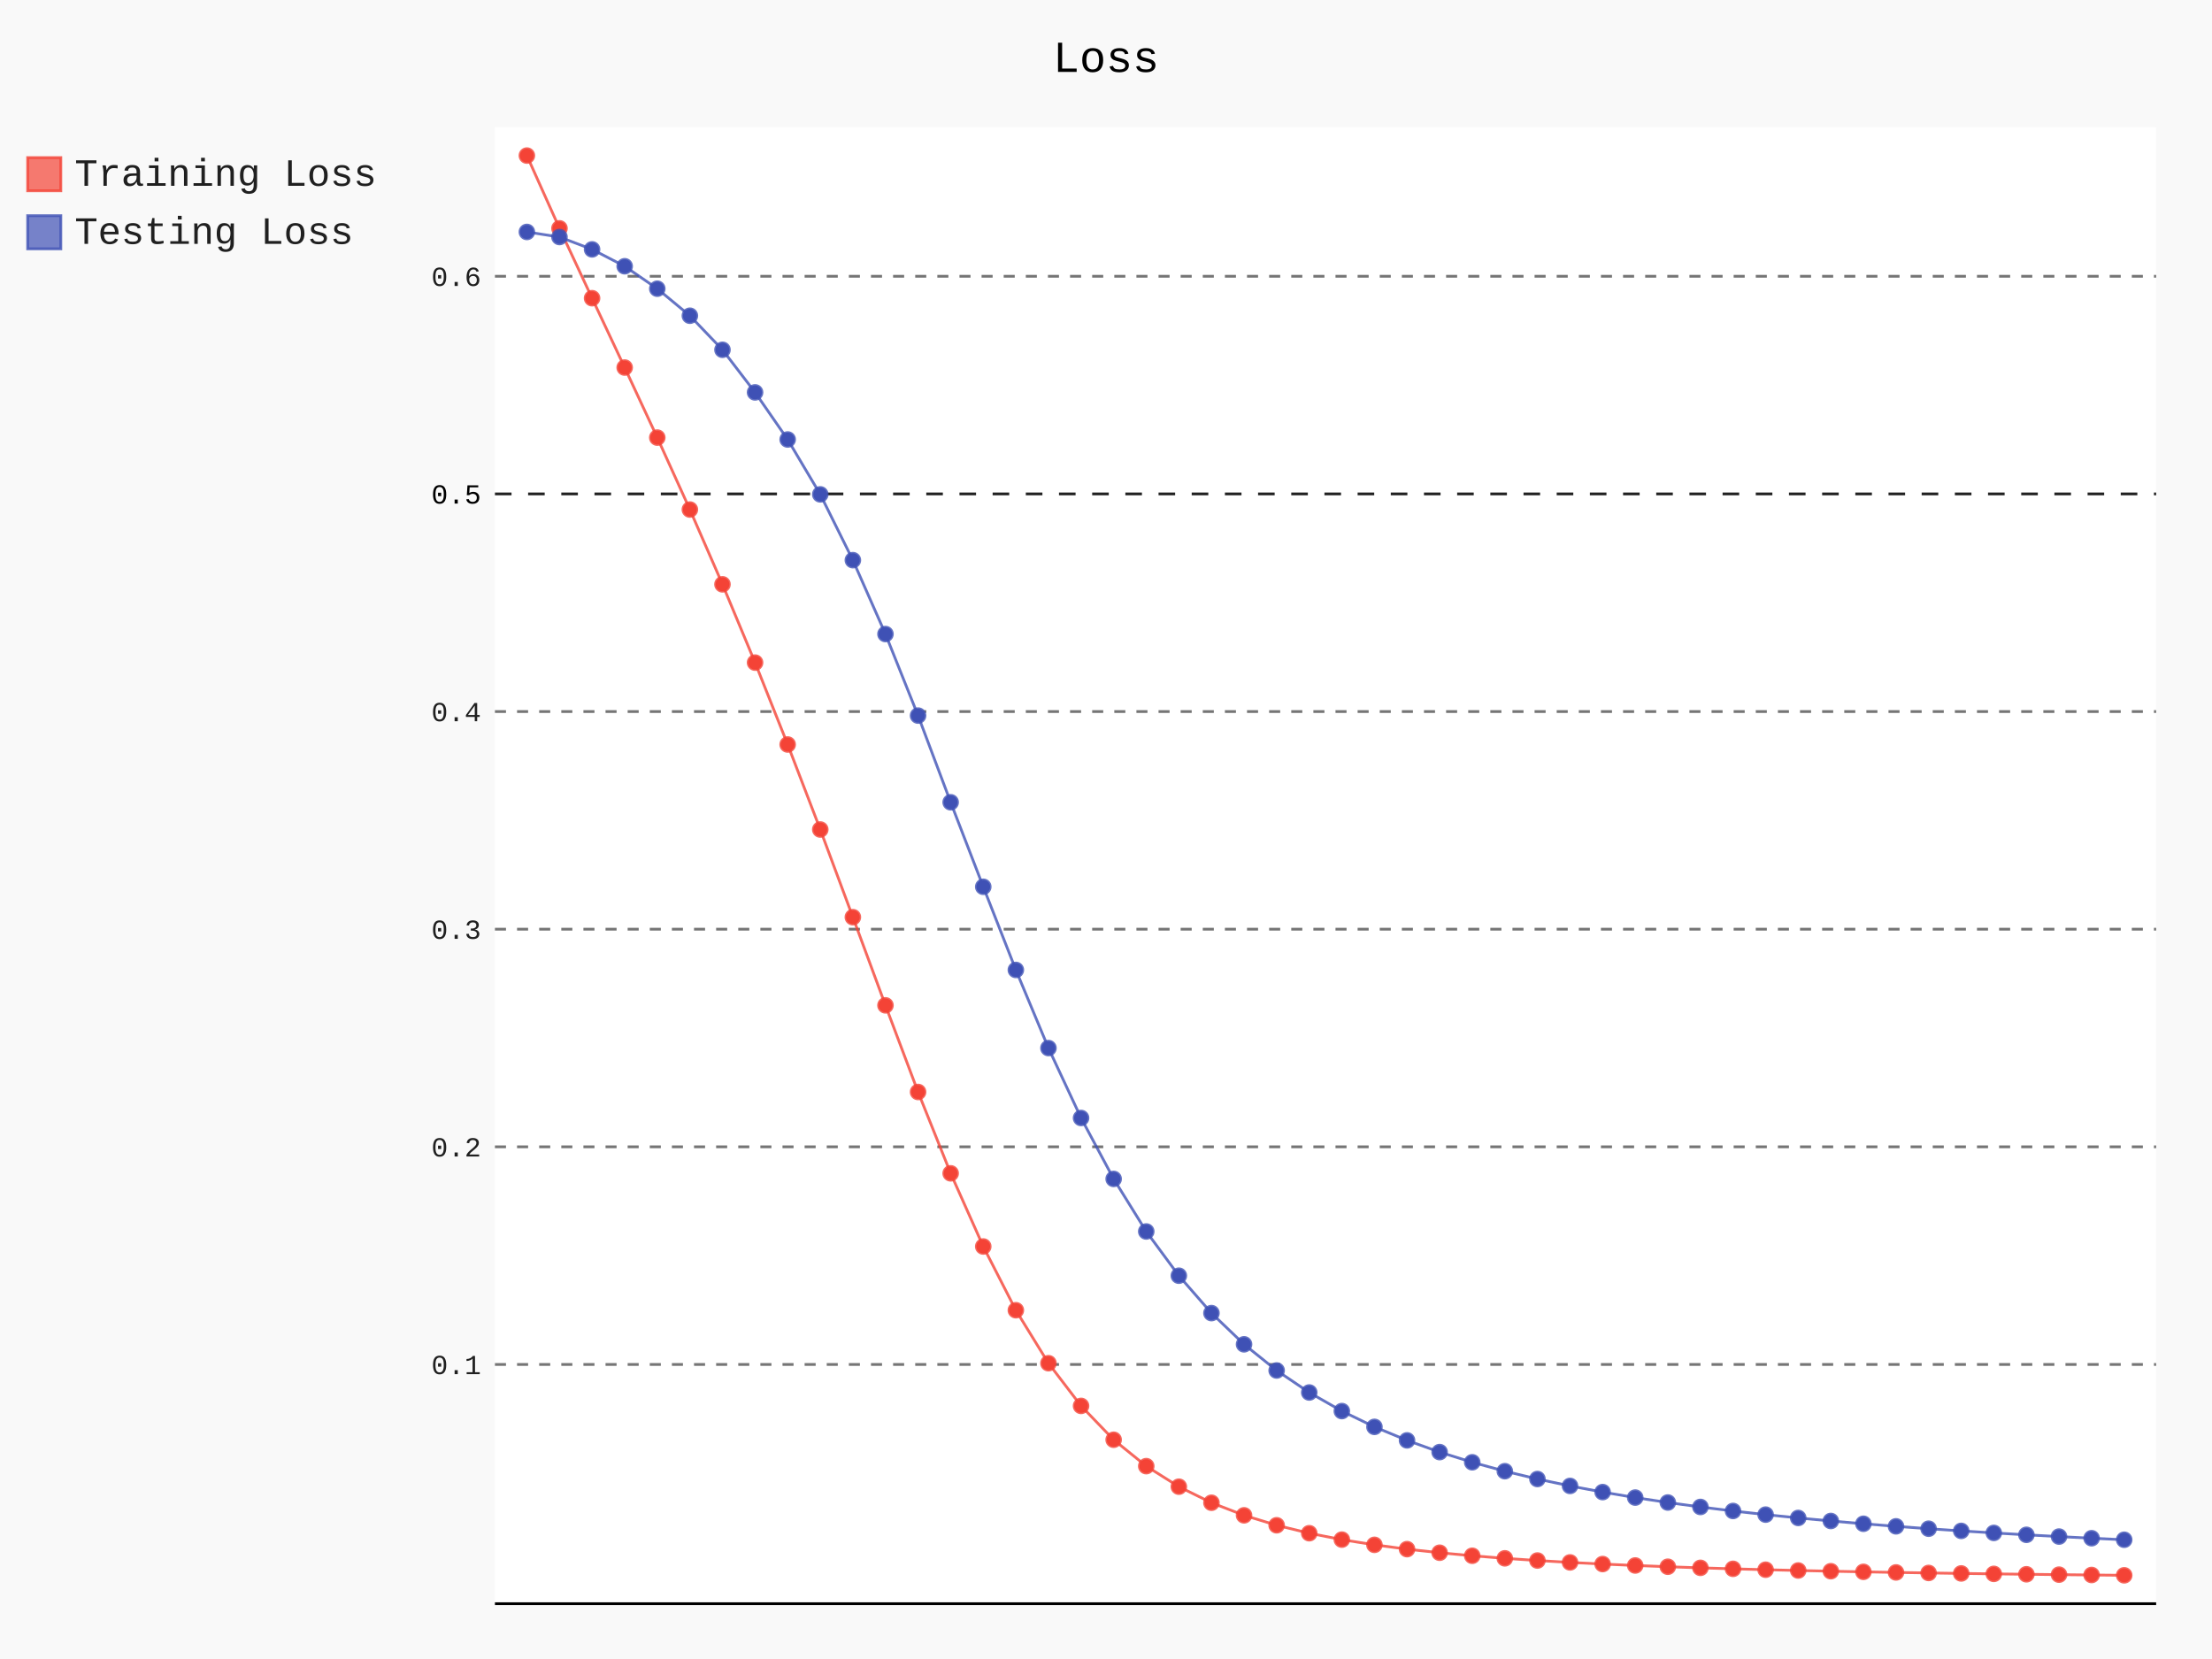
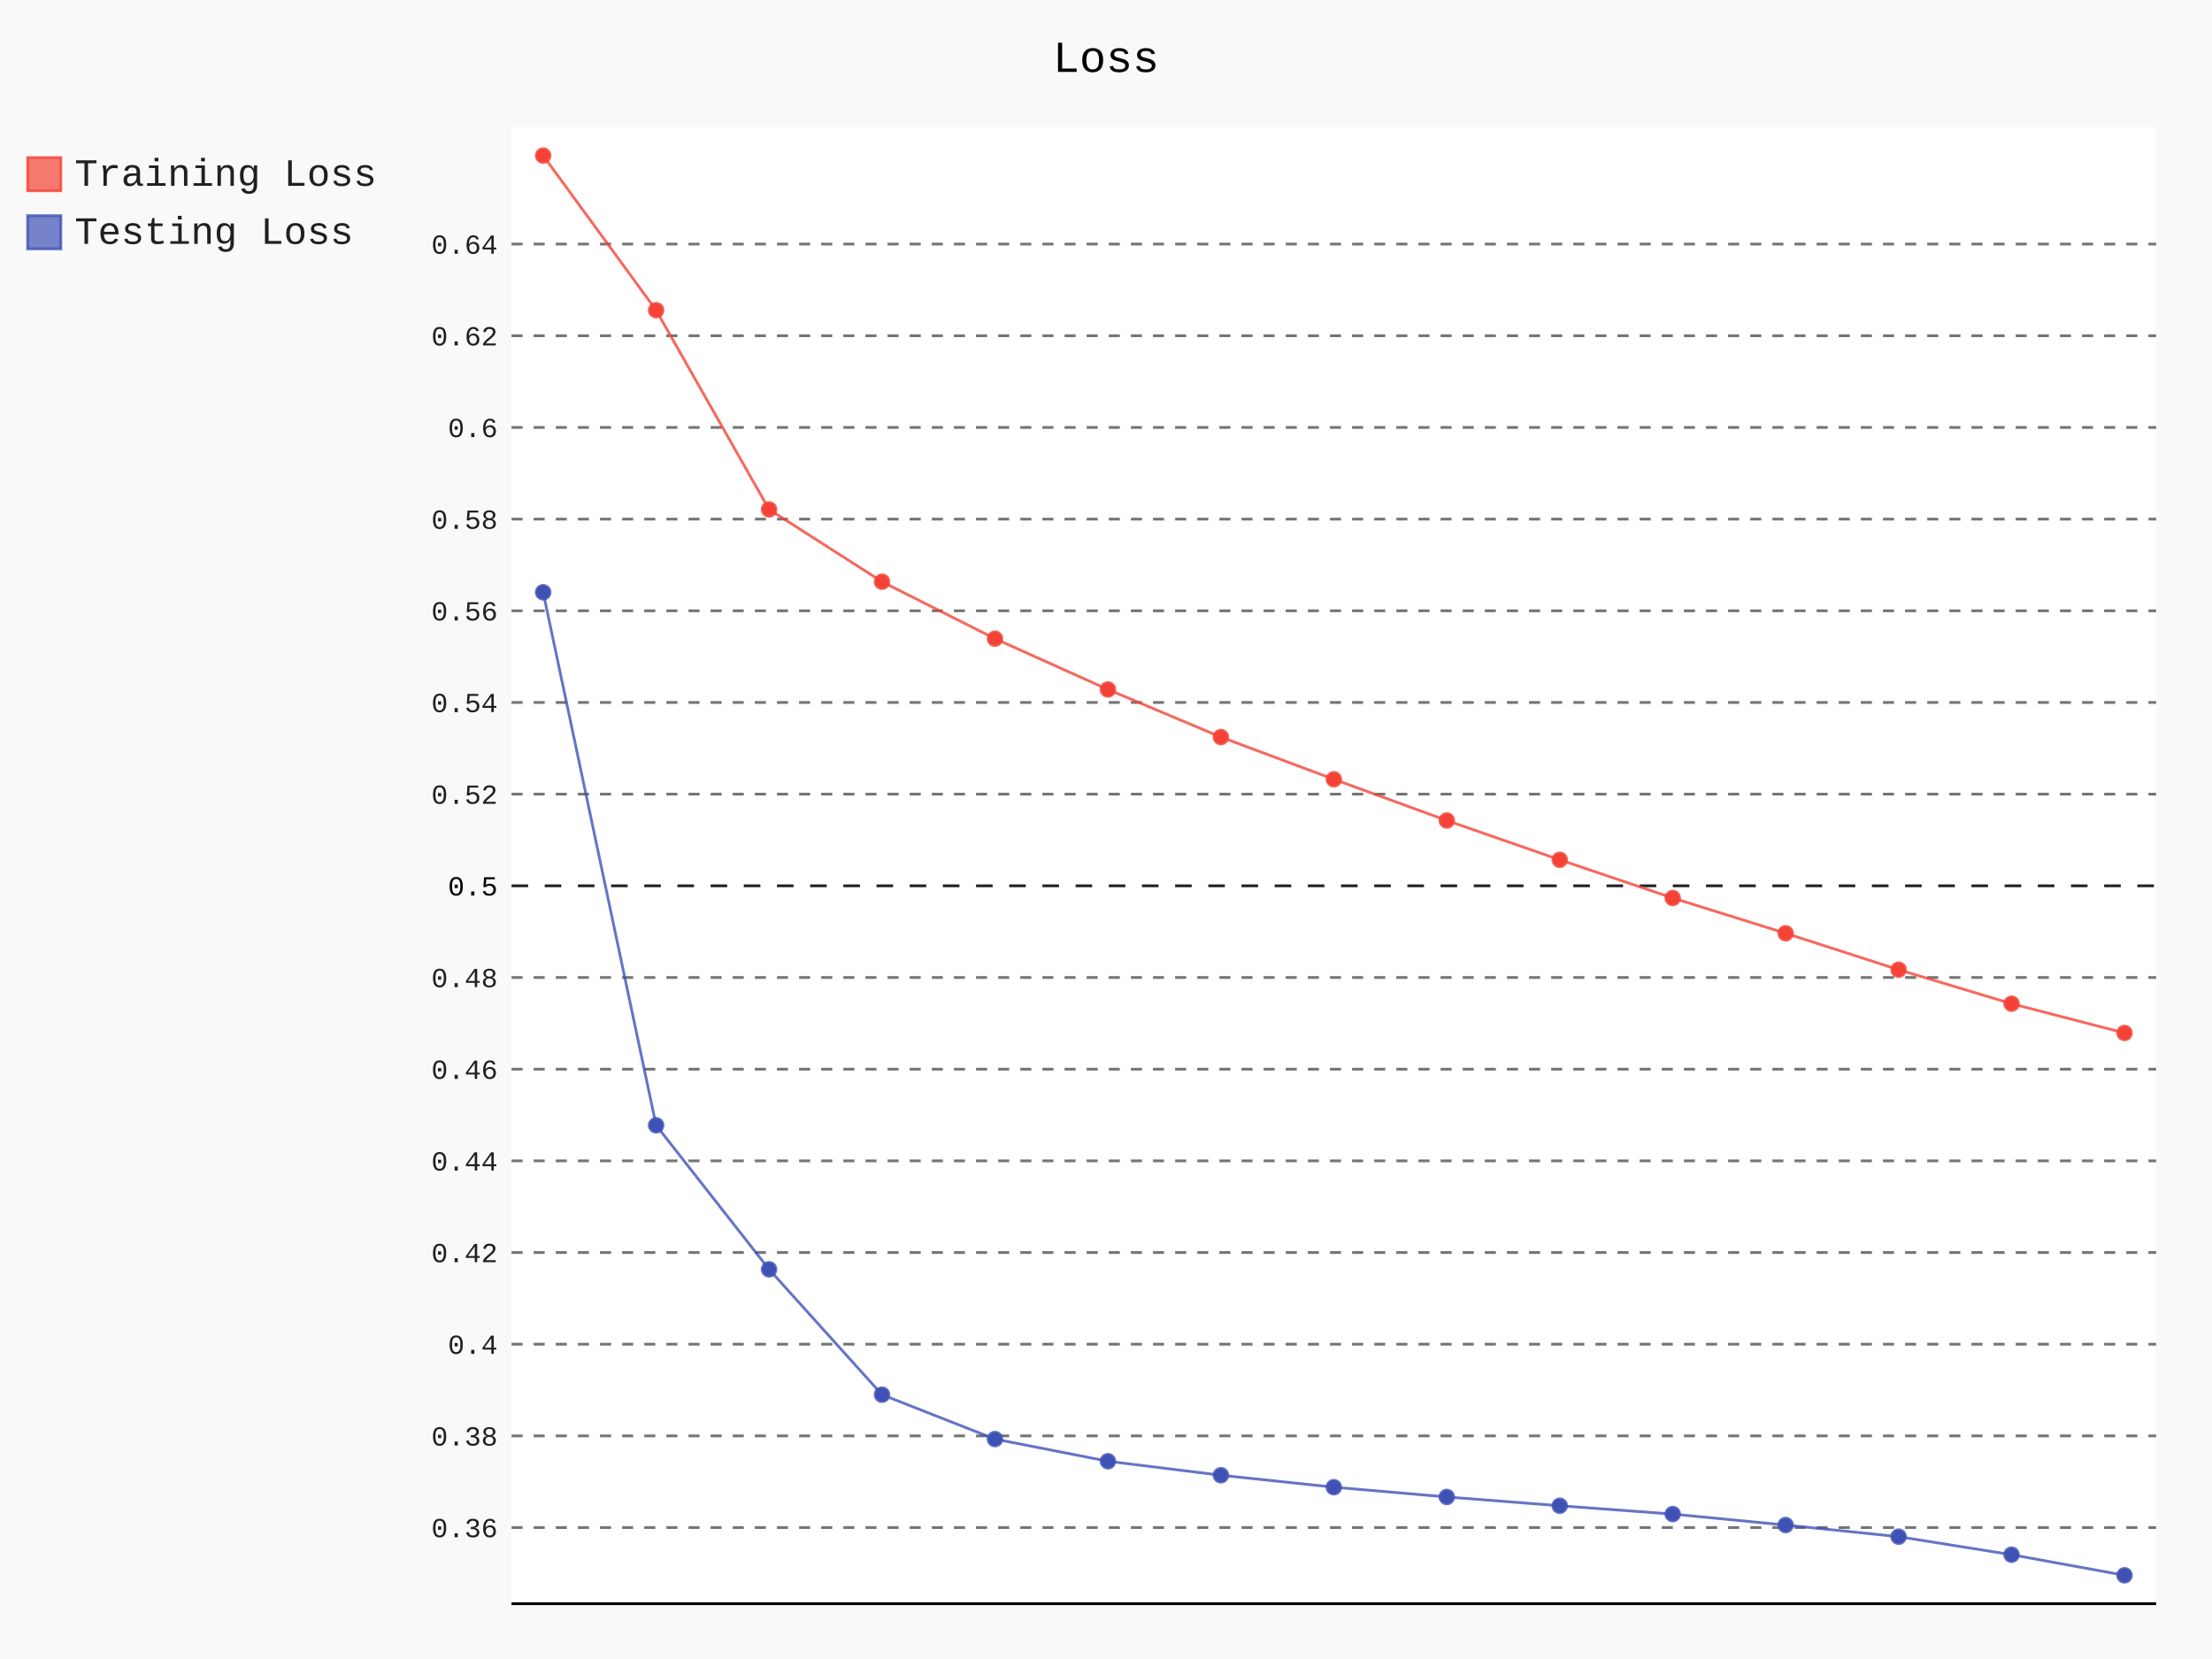
- <svg xmlns="http://www.w3.org/2000/svg" id="chart-fca449c1-8904-43a0-81d7-cb059457a01d" class="pygal-chart" viewBox="0 0 800 600">
+ <svg xmlns="http://www.w3.org/2000/svg" id="chart-26462efe-2b6d-4ac6-bf41-50b8f1f12fb3" class="pygal-chart" viewBox="0 0 800 600">
  <defs>
-     <style type="text/css">#chart-fca449c1-8904-43a0-81d7-cb059457a01d{-webkit-user-select:none;-webkit-font-smoothing:antialiased;font-family:Consolas,"Liberation Mono",Menlo,Courier,monospace}#chart-fca449c1-8904-43a0-81d7-cb059457a01d .title{font-family:Consolas,"Liberation Mono",Menlo,Courier,monospace;font-size:16px}#chart-fca449c1-8904-43a0-81d7-cb059457a01d .legends .legend text{font-family:Consolas,"Liberation Mono",Menlo,Courier,monospace;font-size:14px}#chart-fca449c1-8904-43a0-81d7-cb059457a01d .axis text{font-family:Consolas,"Liberation Mono",Menlo,Courier,monospace;font-size:10px}#chart-fca449c1-8904-43a0-81d7-cb059457a01d .axis text.major{font-family:Consolas,"Liberation Mono",Menlo,Courier,monospace;font-size:10px}#chart-fca449c1-8904-43a0-81d7-cb059457a01d .text-overlay text.value{font-family:Consolas,"Liberation Mono",Menlo,Courier,monospace;font-size:16px}#chart-fca449c1-8904-43a0-81d7-cb059457a01d .text-overlay text.label{font-family:Consolas,"Liberation Mono",Menlo,Courier,monospace;font-size:10px}#chart-fca449c1-8904-43a0-81d7-cb059457a01d .tooltip{font-family:Consolas,"Liberation Mono",Menlo,Courier,monospace;font-size:14px}#chart-fca449c1-8904-43a0-81d7-cb059457a01d text.no_data{font-family:Consolas,"Liberation Mono",Menlo,Courier,monospace;font-size:64px}
- #chart-fca449c1-8904-43a0-81d7-cb059457a01d{background-color:rgba(249,249,249,1)}#chart-fca449c1-8904-43a0-81d7-cb059457a01d path,#chart-fca449c1-8904-43a0-81d7-cb059457a01d line,#chart-fca449c1-8904-43a0-81d7-cb059457a01d rect,#chart-fca449c1-8904-43a0-81d7-cb059457a01d circle{-webkit-transition:150ms;-moz-transition:150ms;transition:150ms}#chart-fca449c1-8904-43a0-81d7-cb059457a01d .graph &gt; .background{fill:rgba(249,249,249,1)}#chart-fca449c1-8904-43a0-81d7-cb059457a01d .plot &gt; .background{fill:rgba(255,255,255,1)}#chart-fca449c1-8904-43a0-81d7-cb059457a01d .graph{fill:rgba(0,0,0,.87)}#chart-fca449c1-8904-43a0-81d7-cb059457a01d text.no_data{fill:rgba(0,0,0,1)}#chart-fca449c1-8904-43a0-81d7-cb059457a01d .title{fill:rgba(0,0,0,1)}#chart-fca449c1-8904-43a0-81d7-cb059457a01d .legends .legend text{fill:rgba(0,0,0,.87)}#chart-fca449c1-8904-43a0-81d7-cb059457a01d .legends .legend:hover text{fill:rgba(0,0,0,1)}#chart-fca449c1-8904-43a0-81d7-cb059457a01d .axis .line{stroke:rgba(0,0,0,1)}#chart-fca449c1-8904-43a0-81d7-cb059457a01d .axis .guide.line{stroke:rgba(0,0,0,.54)}#chart-fca449c1-8904-43a0-81d7-cb059457a01d .axis .major.line{stroke:rgba(0,0,0,.87)}#chart-fca449c1-8904-43a0-81d7-cb059457a01d .axis text.major{fill:rgba(0,0,0,1)}#chart-fca449c1-8904-43a0-81d7-cb059457a01d .axis.y .guides:hover .guide.line,#chart-fca449c1-8904-43a0-81d7-cb059457a01d .line-graph .axis.x .guides:hover .guide.line,#chart-fca449c1-8904-43a0-81d7-cb059457a01d .stackedline-graph .axis.x .guides:hover .guide.line,#chart-fca449c1-8904-43a0-81d7-cb059457a01d .xy-graph .axis.x .guides:hover .guide.line{stroke:rgba(0,0,0,1)}#chart-fca449c1-8904-43a0-81d7-cb059457a01d .axis .guides:hover text{fill:rgba(0,0,0,1)}#chart-fca449c1-8904-43a0-81d7-cb059457a01d .reactive{fill-opacity:.7;stroke-opacity:.8}#chart-fca449c1-8904-43a0-81d7-cb059457a01d .ci{stroke:rgba(0,0,0,.87)}#chart-fca449c1-8904-43a0-81d7-cb059457a01d .reactive.active,#chart-fca449c1-8904-43a0-81d7-cb059457a01d .active .reactive{fill-opacity:.8;stroke-opacity:.9;stroke-width:4}#chart-fca449c1-8904-43a0-81d7-cb059457a01d .ci .reactive.active{stroke-width:1.5}#chart-fca449c1-8904-43a0-81d7-cb059457a01d .series text{fill:rgba(0,0,0,1)}#chart-fca449c1-8904-43a0-81d7-cb059457a01d .tooltip rect{fill:rgba(255,255,255,1);stroke:rgba(0,0,0,1);-webkit-transition:opacity 150ms;-moz-transition:opacity 150ms;transition:opacity 150ms}#chart-fca449c1-8904-43a0-81d7-cb059457a01d .tooltip .label{fill:rgba(0,0,0,.87)}#chart-fca449c1-8904-43a0-81d7-cb059457a01d .tooltip .label{fill:rgba(0,0,0,.87)}#chart-fca449c1-8904-43a0-81d7-cb059457a01d .tooltip .legend{font-size:.8em;fill:rgba(0,0,0,.54)}#chart-fca449c1-8904-43a0-81d7-cb059457a01d .tooltip .x_label{font-size:.6em;fill:rgba(0,0,0,1)}#chart-fca449c1-8904-43a0-81d7-cb059457a01d .tooltip .xlink{font-size:.5em;text-decoration:underline}#chart-fca449c1-8904-43a0-81d7-cb059457a01d .tooltip .value{font-size:1.5em}#chart-fca449c1-8904-43a0-81d7-cb059457a01d .bound{font-size:.5em}#chart-fca449c1-8904-43a0-81d7-cb059457a01d .max-value{font-size:.75em;fill:rgba(0,0,0,.54)}#chart-fca449c1-8904-43a0-81d7-cb059457a01d .map-element{fill:rgba(255,255,255,1);stroke:rgba(0,0,0,.54) !important}#chart-fca449c1-8904-43a0-81d7-cb059457a01d .map-element .reactive{fill-opacity:inherit;stroke-opacity:inherit}#chart-fca449c1-8904-43a0-81d7-cb059457a01d .color-0,#chart-fca449c1-8904-43a0-81d7-cb059457a01d .color-0 a:visited{stroke:#F44336;fill:#F44336}#chart-fca449c1-8904-43a0-81d7-cb059457a01d .color-1,#chart-fca449c1-8904-43a0-81d7-cb059457a01d .color-1 a:visited{stroke:#3F51B5;fill:#3F51B5}#chart-fca449c1-8904-43a0-81d7-cb059457a01d .text-overlay .color-0 text{fill:black}#chart-fca449c1-8904-43a0-81d7-cb059457a01d .text-overlay .color-1 text{fill:black}
- #chart-fca449c1-8904-43a0-81d7-cb059457a01d text.no_data{text-anchor:middle}#chart-fca449c1-8904-43a0-81d7-cb059457a01d .guide.line{fill:none}#chart-fca449c1-8904-43a0-81d7-cb059457a01d .centered{text-anchor:middle}#chart-fca449c1-8904-43a0-81d7-cb059457a01d .title{text-anchor:middle}#chart-fca449c1-8904-43a0-81d7-cb059457a01d .legends .legend text{fill-opacity:1}#chart-fca449c1-8904-43a0-81d7-cb059457a01d .axis.x text{text-anchor:middle}#chart-fca449c1-8904-43a0-81d7-cb059457a01d .axis.x:not(.web) text[transform]{text-anchor:start}#chart-fca449c1-8904-43a0-81d7-cb059457a01d .axis.x:not(.web) text[transform].backwards{text-anchor:end}#chart-fca449c1-8904-43a0-81d7-cb059457a01d .axis.y text{text-anchor:end}#chart-fca449c1-8904-43a0-81d7-cb059457a01d .axis.y text[transform].backwards{text-anchor:start}#chart-fca449c1-8904-43a0-81d7-cb059457a01d .axis.y2 text{text-anchor:start}#chart-fca449c1-8904-43a0-81d7-cb059457a01d .axis.y2 text[transform].backwards{text-anchor:end}#chart-fca449c1-8904-43a0-81d7-cb059457a01d .axis .guide.line{stroke-dasharray:4,4}#chart-fca449c1-8904-43a0-81d7-cb059457a01d .axis .major.guide.line{stroke-dasharray:6,6}#chart-fca449c1-8904-43a0-81d7-cb059457a01d .horizontal .axis.y .guide.line,#chart-fca449c1-8904-43a0-81d7-cb059457a01d .horizontal .axis.y2 .guide.line,#chart-fca449c1-8904-43a0-81d7-cb059457a01d .vertical .axis.x .guide.line{opacity:0}#chart-fca449c1-8904-43a0-81d7-cb059457a01d .horizontal .axis.always_show .guide.line,#chart-fca449c1-8904-43a0-81d7-cb059457a01d .vertical .axis.always_show .guide.line{opacity:1 !important}#chart-fca449c1-8904-43a0-81d7-cb059457a01d .axis.y .guides:hover .guide.line,#chart-fca449c1-8904-43a0-81d7-cb059457a01d .axis.y2 .guides:hover .guide.line,#chart-fca449c1-8904-43a0-81d7-cb059457a01d .axis.x .guides:hover .guide.line{opacity:1}#chart-fca449c1-8904-43a0-81d7-cb059457a01d .axis .guides:hover text{opacity:1}#chart-fca449c1-8904-43a0-81d7-cb059457a01d .nofill{fill:none}#chart-fca449c1-8904-43a0-81d7-cb059457a01d .subtle-fill{fill-opacity:.2}#chart-fca449c1-8904-43a0-81d7-cb059457a01d .dot{stroke-width:1px;fill-opacity:1}#chart-fca449c1-8904-43a0-81d7-cb059457a01d .dot.active{stroke-width:5px}#chart-fca449c1-8904-43a0-81d7-cb059457a01d .dot.negative{fill:transparent}#chart-fca449c1-8904-43a0-81d7-cb059457a01d text,#chart-fca449c1-8904-43a0-81d7-cb059457a01d tspan{stroke:none !important}#chart-fca449c1-8904-43a0-81d7-cb059457a01d .series text.active{opacity:1}#chart-fca449c1-8904-43a0-81d7-cb059457a01d .tooltip rect{fill-opacity:.95;stroke-width:.5}#chart-fca449c1-8904-43a0-81d7-cb059457a01d .tooltip text{fill-opacity:1}#chart-fca449c1-8904-43a0-81d7-cb059457a01d .showable{visibility:hidden}#chart-fca449c1-8904-43a0-81d7-cb059457a01d .showable.shown{visibility:visible}#chart-fca449c1-8904-43a0-81d7-cb059457a01d .gauge-background{fill:rgba(229,229,229,1);stroke:none}#chart-fca449c1-8904-43a0-81d7-cb059457a01d .bg-lines{stroke:rgba(249,249,249,1);stroke-width:2px}</style>
+     <style type="text/css">#chart-26462efe-2b6d-4ac6-bf41-50b8f1f12fb3{-webkit-user-select:none;-webkit-font-smoothing:antialiased;font-family:Consolas,"Liberation Mono",Menlo,Courier,monospace}#chart-26462efe-2b6d-4ac6-bf41-50b8f1f12fb3 .title{font-family:Consolas,"Liberation Mono",Menlo,Courier,monospace;font-size:16px}#chart-26462efe-2b6d-4ac6-bf41-50b8f1f12fb3 .legends .legend text{font-family:Consolas,"Liberation Mono",Menlo,Courier,monospace;font-size:14px}#chart-26462efe-2b6d-4ac6-bf41-50b8f1f12fb3 .axis text{font-family:Consolas,"Liberation Mono",Menlo,Courier,monospace;font-size:10px}#chart-26462efe-2b6d-4ac6-bf41-50b8f1f12fb3 .axis text.major{font-family:Consolas,"Liberation Mono",Menlo,Courier,monospace;font-size:10px}#chart-26462efe-2b6d-4ac6-bf41-50b8f1f12fb3 .text-overlay text.value{font-family:Consolas,"Liberation Mono",Menlo,Courier,monospace;font-size:16px}#chart-26462efe-2b6d-4ac6-bf41-50b8f1f12fb3 .text-overlay text.label{font-family:Consolas,"Liberation Mono",Menlo,Courier,monospace;font-size:10px}#chart-26462efe-2b6d-4ac6-bf41-50b8f1f12fb3 .tooltip{font-family:Consolas,"Liberation Mono",Menlo,Courier,monospace;font-size:14px}#chart-26462efe-2b6d-4ac6-bf41-50b8f1f12fb3 text.no_data{font-family:Consolas,"Liberation Mono",Menlo,Courier,monospace;font-size:64px}
+ #chart-26462efe-2b6d-4ac6-bf41-50b8f1f12fb3{background-color:rgba(249,249,249,1)}#chart-26462efe-2b6d-4ac6-bf41-50b8f1f12fb3 path,#chart-26462efe-2b6d-4ac6-bf41-50b8f1f12fb3 line,#chart-26462efe-2b6d-4ac6-bf41-50b8f1f12fb3 rect,#chart-26462efe-2b6d-4ac6-bf41-50b8f1f12fb3 circle{-webkit-transition:150ms;-moz-transition:150ms;transition:150ms}#chart-26462efe-2b6d-4ac6-bf41-50b8f1f12fb3 .graph &gt; .background{fill:rgba(249,249,249,1)}#chart-26462efe-2b6d-4ac6-bf41-50b8f1f12fb3 .plot &gt; .background{fill:rgba(255,255,255,1)}#chart-26462efe-2b6d-4ac6-bf41-50b8f1f12fb3 .graph{fill:rgba(0,0,0,.87)}#chart-26462efe-2b6d-4ac6-bf41-50b8f1f12fb3 text.no_data{fill:rgba(0,0,0,1)}#chart-26462efe-2b6d-4ac6-bf41-50b8f1f12fb3 .title{fill:rgba(0,0,0,1)}#chart-26462efe-2b6d-4ac6-bf41-50b8f1f12fb3 .legends .legend text{fill:rgba(0,0,0,.87)}#chart-26462efe-2b6d-4ac6-bf41-50b8f1f12fb3 .legends .legend:hover text{fill:rgba(0,0,0,1)}#chart-26462efe-2b6d-4ac6-bf41-50b8f1f12fb3 .axis .line{stroke:rgba(0,0,0,1)}#chart-26462efe-2b6d-4ac6-bf41-50b8f1f12fb3 .axis .guide.line{stroke:rgba(0,0,0,.54)}#chart-26462efe-2b6d-4ac6-bf41-50b8f1f12fb3 .axis .major.line{stroke:rgba(0,0,0,.87)}#chart-26462efe-2b6d-4ac6-bf41-50b8f1f12fb3 .axis text.major{fill:rgba(0,0,0,1)}#chart-26462efe-2b6d-4ac6-bf41-50b8f1f12fb3 .axis.y .guides:hover .guide.line,#chart-26462efe-2b6d-4ac6-bf41-50b8f1f12fb3 .line-graph .axis.x .guides:hover .guide.line,#chart-26462efe-2b6d-4ac6-bf41-50b8f1f12fb3 .stackedline-graph .axis.x .guides:hover .guide.line,#chart-26462efe-2b6d-4ac6-bf41-50b8f1f12fb3 .xy-graph .axis.x .guides:hover .guide.line{stroke:rgba(0,0,0,1)}#chart-26462efe-2b6d-4ac6-bf41-50b8f1f12fb3 .axis .guides:hover text{fill:rgba(0,0,0,1)}#chart-26462efe-2b6d-4ac6-bf41-50b8f1f12fb3 .reactive{fill-opacity:.7;stroke-opacity:.8}#chart-26462efe-2b6d-4ac6-bf41-50b8f1f12fb3 .ci{stroke:rgba(0,0,0,.87)}#chart-26462efe-2b6d-4ac6-bf41-50b8f1f12fb3 .reactive.active,#chart-26462efe-2b6d-4ac6-bf41-50b8f1f12fb3 .active .reactive{fill-opacity:.8;stroke-opacity:.9;stroke-width:4}#chart-26462efe-2b6d-4ac6-bf41-50b8f1f12fb3 .ci .reactive.active{stroke-width:1.5}#chart-26462efe-2b6d-4ac6-bf41-50b8f1f12fb3 .series text{fill:rgba(0,0,0,1)}#chart-26462efe-2b6d-4ac6-bf41-50b8f1f12fb3 .tooltip rect{fill:rgba(255,255,255,1);stroke:rgba(0,0,0,1);-webkit-transition:opacity 150ms;-moz-transition:opacity 150ms;transition:opacity 150ms}#chart-26462efe-2b6d-4ac6-bf41-50b8f1f12fb3 .tooltip .label{fill:rgba(0,0,0,.87)}#chart-26462efe-2b6d-4ac6-bf41-50b8f1f12fb3 .tooltip .label{fill:rgba(0,0,0,.87)}#chart-26462efe-2b6d-4ac6-bf41-50b8f1f12fb3 .tooltip .legend{font-size:.8em;fill:rgba(0,0,0,.54)}#chart-26462efe-2b6d-4ac6-bf41-50b8f1f12fb3 .tooltip .x_label{font-size:.6em;fill:rgba(0,0,0,1)}#chart-26462efe-2b6d-4ac6-bf41-50b8f1f12fb3 .tooltip .xlink{font-size:.5em;text-decoration:underline}#chart-26462efe-2b6d-4ac6-bf41-50b8f1f12fb3 .tooltip .value{font-size:1.5em}#chart-26462efe-2b6d-4ac6-bf41-50b8f1f12fb3 .bound{font-size:.5em}#chart-26462efe-2b6d-4ac6-bf41-50b8f1f12fb3 .max-value{font-size:.75em;fill:rgba(0,0,0,.54)}#chart-26462efe-2b6d-4ac6-bf41-50b8f1f12fb3 .map-element{fill:rgba(255,255,255,1);stroke:rgba(0,0,0,.54) !important}#chart-26462efe-2b6d-4ac6-bf41-50b8f1f12fb3 .map-element .reactive{fill-opacity:inherit;stroke-opacity:inherit}#chart-26462efe-2b6d-4ac6-bf41-50b8f1f12fb3 .color-0,#chart-26462efe-2b6d-4ac6-bf41-50b8f1f12fb3 .color-0 a:visited{stroke:#F44336;fill:#F44336}#chart-26462efe-2b6d-4ac6-bf41-50b8f1f12fb3 .color-1,#chart-26462efe-2b6d-4ac6-bf41-50b8f1f12fb3 .color-1 a:visited{stroke:#3F51B5;fill:#3F51B5}#chart-26462efe-2b6d-4ac6-bf41-50b8f1f12fb3 .text-overlay .color-0 text{fill:black}#chart-26462efe-2b6d-4ac6-bf41-50b8f1f12fb3 .text-overlay .color-1 text{fill:black}
+ #chart-26462efe-2b6d-4ac6-bf41-50b8f1f12fb3 text.no_data{text-anchor:middle}#chart-26462efe-2b6d-4ac6-bf41-50b8f1f12fb3 .guide.line{fill:none}#chart-26462efe-2b6d-4ac6-bf41-50b8f1f12fb3 .centered{text-anchor:middle}#chart-26462efe-2b6d-4ac6-bf41-50b8f1f12fb3 .title{text-anchor:middle}#chart-26462efe-2b6d-4ac6-bf41-50b8f1f12fb3 .legends .legend text{fill-opacity:1}#chart-26462efe-2b6d-4ac6-bf41-50b8f1f12fb3 .axis.x text{text-anchor:middle}#chart-26462efe-2b6d-4ac6-bf41-50b8f1f12fb3 .axis.x:not(.web) text[transform]{text-anchor:start}#chart-26462efe-2b6d-4ac6-bf41-50b8f1f12fb3 .axis.x:not(.web) text[transform].backwards{text-anchor:end}#chart-26462efe-2b6d-4ac6-bf41-50b8f1f12fb3 .axis.y text{text-anchor:end}#chart-26462efe-2b6d-4ac6-bf41-50b8f1f12fb3 .axis.y text[transform].backwards{text-anchor:start}#chart-26462efe-2b6d-4ac6-bf41-50b8f1f12fb3 .axis.y2 text{text-anchor:start}#chart-26462efe-2b6d-4ac6-bf41-50b8f1f12fb3 .axis.y2 text[transform].backwards{text-anchor:end}#chart-26462efe-2b6d-4ac6-bf41-50b8f1f12fb3 .axis .guide.line{stroke-dasharray:4,4}#chart-26462efe-2b6d-4ac6-bf41-50b8f1f12fb3 .axis .major.guide.line{stroke-dasharray:6,6}#chart-26462efe-2b6d-4ac6-bf41-50b8f1f12fb3 .horizontal .axis.y .guide.line,#chart-26462efe-2b6d-4ac6-bf41-50b8f1f12fb3 .horizontal .axis.y2 .guide.line,#chart-26462efe-2b6d-4ac6-bf41-50b8f1f12fb3 .vertical .axis.x .guide.line{opacity:0}#chart-26462efe-2b6d-4ac6-bf41-50b8f1f12fb3 .horizontal .axis.always_show .guide.line,#chart-26462efe-2b6d-4ac6-bf41-50b8f1f12fb3 .vertical .axis.always_show .guide.line{opacity:1 !important}#chart-26462efe-2b6d-4ac6-bf41-50b8f1f12fb3 .axis.y .guides:hover .guide.line,#chart-26462efe-2b6d-4ac6-bf41-50b8f1f12fb3 .axis.y2 .guides:hover .guide.line,#chart-26462efe-2b6d-4ac6-bf41-50b8f1f12fb3 .axis.x .guides:hover .guide.line{opacity:1}#chart-26462efe-2b6d-4ac6-bf41-50b8f1f12fb3 .axis .guides:hover text{opacity:1}#chart-26462efe-2b6d-4ac6-bf41-50b8f1f12fb3 .nofill{fill:none}#chart-26462efe-2b6d-4ac6-bf41-50b8f1f12fb3 .subtle-fill{fill-opacity:.2}#chart-26462efe-2b6d-4ac6-bf41-50b8f1f12fb3 .dot{stroke-width:1px;fill-opacity:1}#chart-26462efe-2b6d-4ac6-bf41-50b8f1f12fb3 .dot.active{stroke-width:5px}#chart-26462efe-2b6d-4ac6-bf41-50b8f1f12fb3 .dot.negative{fill:transparent}#chart-26462efe-2b6d-4ac6-bf41-50b8f1f12fb3 text,#chart-26462efe-2b6d-4ac6-bf41-50b8f1f12fb3 tspan{stroke:none !important}#chart-26462efe-2b6d-4ac6-bf41-50b8f1f12fb3 .series text.active{opacity:1}#chart-26462efe-2b6d-4ac6-bf41-50b8f1f12fb3 .tooltip rect{fill-opacity:.95;stroke-width:.5}#chart-26462efe-2b6d-4ac6-bf41-50b8f1f12fb3 .tooltip text{fill-opacity:1}#chart-26462efe-2b6d-4ac6-bf41-50b8f1f12fb3 .showable{visibility:hidden}#chart-26462efe-2b6d-4ac6-bf41-50b8f1f12fb3 .showable.shown{visibility:visible}#chart-26462efe-2b6d-4ac6-bf41-50b8f1f12fb3 .gauge-background{fill:rgba(229,229,229,1);stroke:none}#chart-26462efe-2b6d-4ac6-bf41-50b8f1f12fb3 .bg-lines{stroke:rgba(249,249,249,1);stroke-width:2px}</style>
  </defs>
  <g class="graph line-graph vertical">
    <rect class="background" height="600" width="800" x="0" y="0" />
-     <g class="plot" transform="translate(179, 46)">
-       <rect class="background" height="534" width="600.8" x="0" y="0" />
+     <g class="plot" transform="translate(185, 46)">
+       <rect class="background" height="534" width="594.8" x="0" y="0" />
      <g class="axis y always_show">
-         <path class="line" d="M0 534 h600.8" />
-         <g class="guides">
-           <path class="guide line" d="M0 447.474 h600.8" />
-           <text class="" x="-5" y="450.974">0.1</text>
-         </g>
-         <g class="guides">
-           <path class="guide line" d="M0 368.763 h600.8" />
-           <text class="" x="-5" y="372.263">0.2</text>
-         </g>
-         <g class="guides">
-           <path class="guide line" d="M0 290.052 h600.8" />
-           <text class="" x="-5" y="293.552">0.3</text>
-         </g>
-         <g class="guides">
-           <path class="guide line" d="M0 211.341 h600.8" />
-           <text class="" x="-5" y="214.841">0.4</text>
-         </g>
-         <g class="guides">
-           <path class="major guide line" d="M0 132.63 h600.8" />
-           <text class="major" x="-5" y="136.13">0.5</text>
-         </g>
-         <g class="guides">
-           <path class="guide line" d="M0 53.919 h600.8" />
-           <text class="" x="-5" y="57.419">0.6</text>
+         <path class="line" d="M0 534 h594.8" />
+         <g class="guides">
+           <path class="guide line" d="M0 506.46 h594.8" />
+           <text class="" x="-5" y="509.96">0.36</text>
+         </g>
+         <g class="guides">
+           <path class="guide line" d="M0 473.304 h594.8" />
+           <text class="" x="-5" y="476.804">0.38</text>
+         </g>
+         <g class="guides">
+           <path class="guide line" d="M0 440.148 h594.8" />
+           <text class="" x="-5" y="443.648">0.4</text>
+         </g>
+         <g class="guides">
+           <path class="guide line" d="M0 406.992 h594.8" />
+           <text class="" x="-5" y="410.492">0.42</text>
+         </g>
+         <g class="guides">
+           <path class="guide line" d="M0 373.837 h594.8" />
+           <text class="" x="-5" y="377.337">0.44</text>
+         </g>
+         <g class="guides">
+           <path class="guide line" d="M0 340.681 h594.8" />
+           <text class="" x="-5" y="344.181">0.46</text>
+         </g>
+         <g class="guides">
+           <path class="guide line" d="M0 307.525 h594.8" />
+           <text class="" x="-5" y="311.025">0.48</text>
+         </g>
+         <g class="guides">
+           <path class="major guide line" d="M0 274.369 h594.8" />
+           <text class="major" x="-5" y="277.869">0.5</text>
+         </g>
+         <g class="guides">
+           <path class="guide line" d="M0 241.213 h594.8" />
+           <text class="" x="-5" y="244.713">0.52</text>
+         </g>
+         <g class="guides">
+           <path class="guide line" d="M0 208.057 h594.8" />
+           <text class="" x="-5" y="211.557">0.54</text>
+         </g>
+         <g class="guides">
+           <path class="guide line" d="M0 174.902 h594.8" />
+           <text class="" x="-5" y="178.402">0.56</text>
+         </g>
+         <g class="guides">
+           <path class="guide line" d="M0 141.746 h594.8" />
+           <text class="" x="-5" y="145.246">0.58</text>
+         </g>
+         <g class="guides">
+           <path class="guide line" d="M0 108.59 h594.8" />
+           <text class="" x="-5" y="112.09">0.6</text>
+         </g>
+         <g class="guides">
+           <path class="guide line" d="M0 75.434 h594.8" />
+           <text class="" x="-5" y="78.934">0.62</text>
+         </g>
+         <g class="guides">
+           <path class="guide line" d="M0 42.278 h594.8" />
+           <text class="" x="-5" y="45.778">0.64</text>
        </g>
      </g>
      <g class="series serie-0 color-0">
-         <path class="line reactive nofill" d="M11.554 10.269 L23.343 36.582 35.133 61.844 46.923 86.931 58.712 112.263 70.502 138.284 82.292 165.331 94.081 193.641 105.871 223.258 117.661 254.002 129.45 285.706 141.24 317.596 153.03 348.929 164.819 378.353 176.609 404.812 188.398 427.862 200.188 447.026 211.978 462.462 223.767 474.708 235.557 484.251 247.347 491.681 259.136 497.491 270.926 502.038 282.716 505.636 294.505 508.51 306.295 510.826 318.084 512.713 329.874 514.268 341.664 515.568 353.453 516.662 365.243 517.59 377.033 518.384 388.822 519.067 400.612 519.66 412.402 520.177 424.191 520.631 435.981 521.032 447.77 521.388 459.56 521.707 471.35 521.992 483.139 522.248 494.929 522.479 506.719 522.688 518.508 522.879 530.298 523.053 542.088 523.212 553.877 523.358 565.667 523.492 577.457 523.616 589.246 523.731" />
+         <path class="line reactive nofill" d="M11.438 10.269 L52.29 66.196 93.142 138.238 133.993 164.382 174.845 184.987 215.697 203.361 256.548 220.576 297.4 235.839 338.252 250.747 379.103 264.961 419.955 278.773 460.807 291.539 501.658 304.71 542.51 317.002 583.362 327.595" />
      </g>
      <g class="series serie-1 color-1">
-         <path class="line reactive nofill" d="M11.554 37.886 L23.343 39.72 35.133 44.189 46.923 50.292 58.712 58.414 70.502 68.189 82.292 80.506 94.081 95.915 105.871 112.948 117.661 132.797 129.45 156.586 141.24 183.311 153.03 212.803 164.819 244.154 176.609 274.72 188.398 304.792 200.188 333.049 211.978 358.334 223.767 380.373 235.557 399.381 247.347 415.377 259.136 428.902 270.926 440.193 282.716 449.657 294.505 457.616 306.295 464.335 318.084 470.045 329.874 474.93 341.664 479.171 353.453 482.854 365.243 486.077 377.033 488.907 388.822 491.406 400.612 493.634 412.402 495.621 424.191 497.405 435.981 499.011 447.77 500.464 459.56 501.783 471.35 502.984 483.139 504.083 494.929 505.091 506.719 506.019 518.508 506.876 530.298 507.669 542.088 508.403 553.877 509.087 565.667 509.723 577.457 510.319 589.246 510.876" />
+         <path class="line reactive nofill" d="M11.438 168.202 L52.29 360.972 93.142 413.069 133.993 458.407 174.845 474.463 215.697 482.483 256.548 487.541 297.4 491.866 338.252 495.396 379.103 498.58 419.955 501.586 460.807 505.558 501.658 509.755 542.51 516.278 583.362 523.731" />
      </g>
    </g>
    <g class="titles">
      <text class="title plot_title" x="400.0" y="26">Loss</text>
    </g>
-     <g class="plot overlay" transform="translate(179, 46)">
+     <g class="plot overlay" transform="translate(185, 46)">
      <g class="series serie-0 color-0">
        <g class="dots">
-           <circle class="dot reactive tooltip-trigger" cx="11.554" cy="10.269" r="2.5" />
-         </g>
-         <g class="dots">
-           <circle class="dot reactive tooltip-trigger" cx="23.343" cy="36.582" r="2.5" />
-         </g>
-         <g class="dots">
-           <circle class="dot reactive tooltip-trigger" cx="35.133" cy="61.844" r="2.5" />
-         </g>
-         <g class="dots">
-           <circle class="dot reactive tooltip-trigger" cx="46.923" cy="86.931" r="2.5" />
-         </g>
-         <g class="dots">
-           <circle class="dot reactive tooltip-trigger" cx="58.712" cy="112.263" r="2.5" />
-         </g>
-         <g class="dots">
-           <circle class="dot reactive tooltip-trigger" cx="70.502" cy="138.284" r="2.5" />
-         </g>
-         <g class="dots">
-           <circle class="dot reactive tooltip-trigger" cx="82.292" cy="165.331" r="2.5" />
-         </g>
-         <g class="dots">
-           <circle class="dot reactive tooltip-trigger" cx="94.081" cy="193.641" r="2.5" />
-         </g>
-         <g class="dots">
-           <circle class="dot reactive tooltip-trigger" cx="105.871" cy="223.258" r="2.5" />
-         </g>
-         <g class="dots">
-           <circle class="dot reactive tooltip-trigger" cx="117.661" cy="254.002" r="2.5" />
-         </g>
-         <g class="dots">
-           <circle class="dot reactive tooltip-trigger" cx="129.45" cy="285.706" r="2.5" />
-         </g>
-         <g class="dots">
-           <circle class="dot reactive tooltip-trigger" cx="141.24" cy="317.596" r="2.5" />
-         </g>
-         <g class="dots">
-           <circle class="dot reactive tooltip-trigger" cx="153.03" cy="348.929" r="2.5" />
-         </g>
-         <g class="dots">
-           <circle class="dot reactive tooltip-trigger" cx="164.819" cy="378.353" r="2.5" />
-         </g>
-         <g class="dots">
-           <circle class="dot reactive tooltip-trigger" cx="176.609" cy="404.812" r="2.5" />
-         </g>
-         <g class="dots">
-           <circle class="dot reactive tooltip-trigger" cx="188.398" cy="427.862" r="2.5" />
-         </g>
-         <g class="dots">
-           <circle class="dot reactive tooltip-trigger" cx="200.188" cy="447.026" r="2.5" />
-         </g>
-         <g class="dots">
-           <circle class="dot reactive tooltip-trigger" cx="211.978" cy="462.462" r="2.5" />
-         </g>
-         <g class="dots">
-           <circle class="dot reactive tooltip-trigger" cx="223.767" cy="474.708" r="2.5" />
-         </g>
-         <g class="dots">
-           <circle class="dot reactive tooltip-trigger" cx="235.557" cy="484.251" r="2.5" />
-         </g>
-         <g class="dots">
-           <circle class="dot reactive tooltip-trigger" cx="247.347" cy="491.681" r="2.5" />
-         </g>
-         <g class="dots">
-           <circle class="dot reactive tooltip-trigger" cx="259.136" cy="497.491" r="2.5" />
-         </g>
-         <g class="dots">
-           <circle class="dot reactive tooltip-trigger" cx="270.926" cy="502.038" r="2.5" />
-         </g>
-         <g class="dots">
-           <circle class="dot reactive tooltip-trigger" cx="282.716" cy="505.636" r="2.5" />
-         </g>
-         <g class="dots">
-           <circle class="dot reactive tooltip-trigger" cx="294.505" cy="508.51" r="2.5" />
-         </g>
-         <g class="dots">
-           <circle class="dot reactive tooltip-trigger" cx="306.295" cy="510.826" r="2.5" />
-         </g>
-         <g class="dots">
-           <circle class="dot reactive tooltip-trigger" cx="318.084" cy="512.713" r="2.5" />
-         </g>
-         <g class="dots">
-           <circle class="dot reactive tooltip-trigger" cx="329.874" cy="514.268" r="2.5" />
-         </g>
-         <g class="dots">
-           <circle class="dot reactive tooltip-trigger" cx="341.664" cy="515.568" r="2.5" />
-         </g>
-         <g class="dots">
-           <circle class="dot reactive tooltip-trigger" cx="353.453" cy="516.662" r="2.5" />
-         </g>
-         <g class="dots">
-           <circle class="dot reactive tooltip-trigger" cx="365.243" cy="517.59" r="2.5" />
-         </g>
-         <g class="dots">
-           <circle class="dot reactive tooltip-trigger" cx="377.033" cy="518.384" r="2.5" />
-         </g>
-         <g class="dots">
-           <circle class="dot reactive tooltip-trigger" cx="388.822" cy="519.067" r="2.5" />
-         </g>
-         <g class="dots">
-           <circle class="dot reactive tooltip-trigger" cx="400.612" cy="519.66" r="2.5" />
-         </g>
-         <g class="dots">
-           <circle class="dot reactive tooltip-trigger" cx="412.402" cy="520.177" r="2.5" />
-         </g>
-         <g class="dots">
-           <circle class="dot reactive tooltip-trigger" cx="424.191" cy="520.631" r="2.5" />
-         </g>
-         <g class="dots">
-           <circle class="dot reactive tooltip-trigger" cx="435.981" cy="521.032" r="2.5" />
-         </g>
-         <g class="dots">
-           <circle class="dot reactive tooltip-trigger" cx="447.77" cy="521.388" r="2.5" />
-         </g>
-         <g class="dots">
-           <circle class="dot reactive tooltip-trigger" cx="459.56" cy="521.707" r="2.5" />
-         </g>
-         <g class="dots">
-           <circle class="dot reactive tooltip-trigger" cx="471.35" cy="521.992" r="2.5" />
-         </g>
-         <g class="dots">
-           <circle class="dot reactive tooltip-trigger" cx="483.139" cy="522.248" r="2.5" />
-         </g>
-         <g class="dots">
-           <circle class="dot reactive tooltip-trigger" cx="494.929" cy="522.479" r="2.5" />
-         </g>
-         <g class="dots">
-           <circle class="dot reactive tooltip-trigger" cx="506.719" cy="522.688" r="2.5" />
-         </g>
-         <g class="dots">
-           <circle class="dot reactive tooltip-trigger" cx="518.508" cy="522.879" r="2.5" />
-         </g>
-         <g class="dots">
-           <circle class="dot reactive tooltip-trigger" cx="530.298" cy="523.053" r="2.5" />
-         </g>
-         <g class="dots">
-           <circle class="dot reactive tooltip-trigger" cx="542.088" cy="523.212" r="2.5" />
-         </g>
-         <g class="dots">
-           <circle class="dot reactive tooltip-trigger" cx="553.877" cy="523.358" r="2.5" />
-         </g>
-         <g class="dots">
-           <circle class="dot reactive tooltip-trigger" cx="565.667" cy="523.492" r="2.5" />
-         </g>
-         <g class="dots">
-           <circle class="dot reactive tooltip-trigger" cx="577.457" cy="523.616" r="2.5" />
-         </g>
-         <g class="dots">
-           <circle class="dot reactive tooltip-trigger" cx="589.246" cy="523.731" r="2.5" />
+           <circle class="dot reactive tooltip-trigger" cx="11.438" cy="10.269" r="2.5" />
+         </g>
+         <g class="dots">
+           <circle class="dot reactive tooltip-trigger" cx="52.29" cy="66.196" r="2.5" />
+         </g>
+         <g class="dots">
+           <circle class="dot reactive tooltip-trigger" cx="93.142" cy="138.238" r="2.5" />
+         </g>
+         <g class="dots">
+           <circle class="dot reactive tooltip-trigger" cx="133.993" cy="164.382" r="2.5" />
+         </g>
+         <g class="dots">
+           <circle class="dot reactive tooltip-trigger" cx="174.845" cy="184.987" r="2.5" />
+         </g>
+         <g class="dots">
+           <circle class="dot reactive tooltip-trigger" cx="215.697" cy="203.361" r="2.5" />
+         </g>
+         <g class="dots">
+           <circle class="dot reactive tooltip-trigger" cx="256.548" cy="220.576" r="2.5" />
+         </g>
+         <g class="dots">
+           <circle class="dot reactive tooltip-trigger" cx="297.4" cy="235.839" r="2.5" />
+         </g>
+         <g class="dots">
+           <circle class="dot reactive tooltip-trigger" cx="338.252" cy="250.747" r="2.5" />
+         </g>
+         <g class="dots">
+           <circle class="dot reactive tooltip-trigger" cx="379.103" cy="264.961" r="2.5" />
+         </g>
+         <g class="dots">
+           <circle class="dot reactive tooltip-trigger" cx="419.955" cy="278.773" r="2.5" />
+         </g>
+         <g class="dots">
+           <circle class="dot reactive tooltip-trigger" cx="460.807" cy="291.539" r="2.5" />
+         </g>
+         <g class="dots">
+           <circle class="dot reactive tooltip-trigger" cx="501.658" cy="304.71" r="2.5" />
+         </g>
+         <g class="dots">
+           <circle class="dot reactive tooltip-trigger" cx="542.51" cy="317.002" r="2.5" />
+         </g>
+         <g class="dots">
+           <circle class="dot reactive tooltip-trigger" cx="583.362" cy="327.595" r="2.5" />
        </g>
      </g>
      <g class="series serie-1 color-1">
        <g class="dots">
-           <circle class="dot reactive tooltip-trigger" cx="11.554" cy="37.886" r="2.5" />
-         </g>
-         <g class="dots">
-           <circle class="dot reactive tooltip-trigger" cx="23.343" cy="39.72" r="2.5" />
-         </g>
-         <g class="dots">
-           <circle class="dot reactive tooltip-trigger" cx="35.133" cy="44.189" r="2.5" />
-         </g>
-         <g class="dots">
-           <circle class="dot reactive tooltip-trigger" cx="46.923" cy="50.292" r="2.5" />
-         </g>
-         <g class="dots">
-           <circle class="dot reactive tooltip-trigger" cx="58.712" cy="58.414" r="2.5" />
-         </g>
-         <g class="dots">
-           <circle class="dot reactive tooltip-trigger" cx="70.502" cy="68.189" r="2.5" />
-         </g>
-         <g class="dots">
-           <circle class="dot reactive tooltip-trigger" cx="82.292" cy="80.506" r="2.5" />
-         </g>
-         <g class="dots">
-           <circle class="dot reactive tooltip-trigger" cx="94.081" cy="95.915" r="2.5" />
-         </g>
-         <g class="dots">
-           <circle class="dot reactive tooltip-trigger" cx="105.871" cy="112.948" r="2.5" />
-         </g>
-         <g class="dots">
-           <circle class="dot reactive tooltip-trigger" cx="117.661" cy="132.797" r="2.5" />
-         </g>
-         <g class="dots">
-           <circle class="dot reactive tooltip-trigger" cx="129.45" cy="156.586" r="2.5" />
-         </g>
-         <g class="dots">
-           <circle class="dot reactive tooltip-trigger" cx="141.24" cy="183.311" r="2.5" />
-         </g>
-         <g class="dots">
-           <circle class="dot reactive tooltip-trigger" cx="153.03" cy="212.803" r="2.5" />
-         </g>
-         <g class="dots">
-           <circle class="dot reactive tooltip-trigger" cx="164.819" cy="244.154" r="2.5" />
-         </g>
-         <g class="dots">
-           <circle class="dot reactive tooltip-trigger" cx="176.609" cy="274.72" r="2.5" />
-         </g>
-         <g class="dots">
-           <circle class="dot reactive tooltip-trigger" cx="188.398" cy="304.792" r="2.5" />
-         </g>
-         <g class="dots">
-           <circle class="dot reactive tooltip-trigger" cx="200.188" cy="333.049" r="2.5" />
-         </g>
-         <g class="dots">
-           <circle class="dot reactive tooltip-trigger" cx="211.978" cy="358.334" r="2.5" />
-         </g>
-         <g class="dots">
-           <circle class="dot reactive tooltip-trigger" cx="223.767" cy="380.373" r="2.5" />
-         </g>
-         <g class="dots">
-           <circle class="dot reactive tooltip-trigger" cx="235.557" cy="399.381" r="2.5" />
-         </g>
-         <g class="dots">
-           <circle class="dot reactive tooltip-trigger" cx="247.347" cy="415.377" r="2.5" />
-         </g>
-         <g class="dots">
-           <circle class="dot reactive tooltip-trigger" cx="259.136" cy="428.902" r="2.5" />
-         </g>
-         <g class="dots">
-           <circle class="dot reactive tooltip-trigger" cx="270.926" cy="440.193" r="2.5" />
-         </g>
-         <g class="dots">
-           <circle class="dot reactive tooltip-trigger" cx="282.716" cy="449.657" r="2.5" />
-         </g>
-         <g class="dots">
-           <circle class="dot reactive tooltip-trigger" cx="294.505" cy="457.616" r="2.5" />
-         </g>
-         <g class="dots">
-           <circle class="dot reactive tooltip-trigger" cx="306.295" cy="464.335" r="2.5" />
-         </g>
-         <g class="dots">
-           <circle class="dot reactive tooltip-trigger" cx="318.084" cy="470.045" r="2.5" />
-         </g>
-         <g class="dots">
-           <circle class="dot reactive tooltip-trigger" cx="329.874" cy="474.93" r="2.5" />
-         </g>
-         <g class="dots">
-           <circle class="dot reactive tooltip-trigger" cx="341.664" cy="479.171" r="2.5" />
-         </g>
-         <g class="dots">
-           <circle class="dot reactive tooltip-trigger" cx="353.453" cy="482.854" r="2.5" />
-         </g>
-         <g class="dots">
-           <circle class="dot reactive tooltip-trigger" cx="365.243" cy="486.077" r="2.5" />
-         </g>
-         <g class="dots">
-           <circle class="dot reactive tooltip-trigger" cx="377.033" cy="488.907" r="2.5" />
-         </g>
-         <g class="dots">
-           <circle class="dot reactive tooltip-trigger" cx="388.822" cy="491.406" r="2.5" />
-         </g>
-         <g class="dots">
-           <circle class="dot reactive tooltip-trigger" cx="400.612" cy="493.634" r="2.5" />
-         </g>
-         <g class="dots">
-           <circle class="dot reactive tooltip-trigger" cx="412.402" cy="495.621" r="2.5" />
-         </g>
-         <g class="dots">
-           <circle class="dot reactive tooltip-trigger" cx="424.191" cy="497.405" r="2.5" />
-         </g>
-         <g class="dots">
-           <circle class="dot reactive tooltip-trigger" cx="435.981" cy="499.011" r="2.5" />
-         </g>
-         <g class="dots">
-           <circle class="dot reactive tooltip-trigger" cx="447.77" cy="500.464" r="2.5" />
-         </g>
-         <g class="dots">
-           <circle class="dot reactive tooltip-trigger" cx="459.56" cy="501.783" r="2.5" />
-         </g>
-         <g class="dots">
-           <circle class="dot reactive tooltip-trigger" cx="471.35" cy="502.984" r="2.5" />
-         </g>
-         <g class="dots">
-           <circle class="dot reactive tooltip-trigger" cx="483.139" cy="504.083" r="2.5" />
-         </g>
-         <g class="dots">
-           <circle class="dot reactive tooltip-trigger" cx="494.929" cy="505.091" r="2.5" />
-         </g>
-         <g class="dots">
-           <circle class="dot reactive tooltip-trigger" cx="506.719" cy="506.019" r="2.5" />
-         </g>
-         <g class="dots">
-           <circle class="dot reactive tooltip-trigger" cx="518.508" cy="506.876" r="2.5" />
-         </g>
-         <g class="dots">
-           <circle class="dot reactive tooltip-trigger" cx="530.298" cy="507.669" r="2.5" />
-         </g>
-         <g class="dots">
-           <circle class="dot reactive tooltip-trigger" cx="542.088" cy="508.403" r="2.5" />
-         </g>
-         <g class="dots">
-           <circle class="dot reactive tooltip-trigger" cx="553.877" cy="509.087" r="2.5" />
-         </g>
-         <g class="dots">
-           <circle class="dot reactive tooltip-trigger" cx="565.667" cy="509.723" r="2.5" />
-         </g>
-         <g class="dots">
-           <circle class="dot reactive tooltip-trigger" cx="577.457" cy="510.319" r="2.5" />
-         </g>
-         <g class="dots">
-           <circle class="dot reactive tooltip-trigger" cx="589.246" cy="510.876" r="2.5" />
-         </g>
-       </g>
-     </g>
-     <g class="plot text-overlay" transform="translate(179, 46)">
+           <circle class="dot reactive tooltip-trigger" cx="11.438" cy="168.202" r="2.5" />
+         </g>
+         <g class="dots">
+           <circle class="dot reactive tooltip-trigger" cx="52.29" cy="360.972" r="2.5" />
+         </g>
+         <g class="dots">
+           <circle class="dot reactive tooltip-trigger" cx="93.142" cy="413.069" r="2.5" />
+         </g>
+         <g class="dots">
+           <circle class="dot reactive tooltip-trigger" cx="133.993" cy="458.407" r="2.5" />
+         </g>
+         <g class="dots">
+           <circle class="dot reactive tooltip-trigger" cx="174.845" cy="474.463" r="2.5" />
+         </g>
+         <g class="dots">
+           <circle class="dot reactive tooltip-trigger" cx="215.697" cy="482.483" r="2.5" />
+         </g>
+         <g class="dots">
+           <circle class="dot reactive tooltip-trigger" cx="256.548" cy="487.541" r="2.5" />
+         </g>
+         <g class="dots">
+           <circle class="dot reactive tooltip-trigger" cx="297.4" cy="491.866" r="2.5" />
+         </g>
+         <g class="dots">
+           <circle class="dot reactive tooltip-trigger" cx="338.252" cy="495.396" r="2.5" />
+         </g>
+         <g class="dots">
+           <circle class="dot reactive tooltip-trigger" cx="379.103" cy="498.58" r="2.5" />
+         </g>
+         <g class="dots">
+           <circle class="dot reactive tooltip-trigger" cx="419.955" cy="501.586" r="2.5" />
+         </g>
+         <g class="dots">
+           <circle class="dot reactive tooltip-trigger" cx="460.807" cy="505.558" r="2.5" />
+         </g>
+         <g class="dots">
+           <circle class="dot reactive tooltip-trigger" cx="501.658" cy="509.755" r="2.5" />
+         </g>
+         <g class="dots">
+           <circle class="dot reactive tooltip-trigger" cx="542.51" cy="516.278" r="2.5" />
+         </g>
+         <g class="dots">
+           <circle class="dot reactive tooltip-trigger" cx="583.362" cy="523.731" r="2.5" />
+         </g>
+       </g>
+     </g>
+     <g class="plot text-overlay" transform="translate(185, 46)">
      <g class="series serie-0 color-0" />
      <g class="series serie-1 color-1" />
    </g>
-     <g class="plot tooltip-overlay" transform="translate(179, 46)">
+     <g class="plot tooltip-overlay" transform="translate(185, 46)">
      <g class="tooltip" style="opacity: 0" transform="translate(0 0)">
        <rect class="tooltip-box" height="0" rx="0" ry="0" width="0" />
        <g class="text" />
      </g>
    </g>
    <g class="legends" transform="translate(10, 56)">
      <g class="legend reactive activate-serie" id="activate-serie-0">
        <rect class="color-0 reactive" height="12" width="12" x="0.0" y="1.0" />
        <text x="17.0" y="11.2">Training Loss</text>
      </g>
      <g class="legend reactive activate-serie" id="activate-serie-1">
        <rect class="color-1 reactive" height="12" width="12" x="0.0" y="22.0" />
        <text x="17.0" y="32.2">Testing Loss</text>
      </g>
    </g>
    <g class="legends" transform="translate(790, 56)" />
  </g>
</svg>
